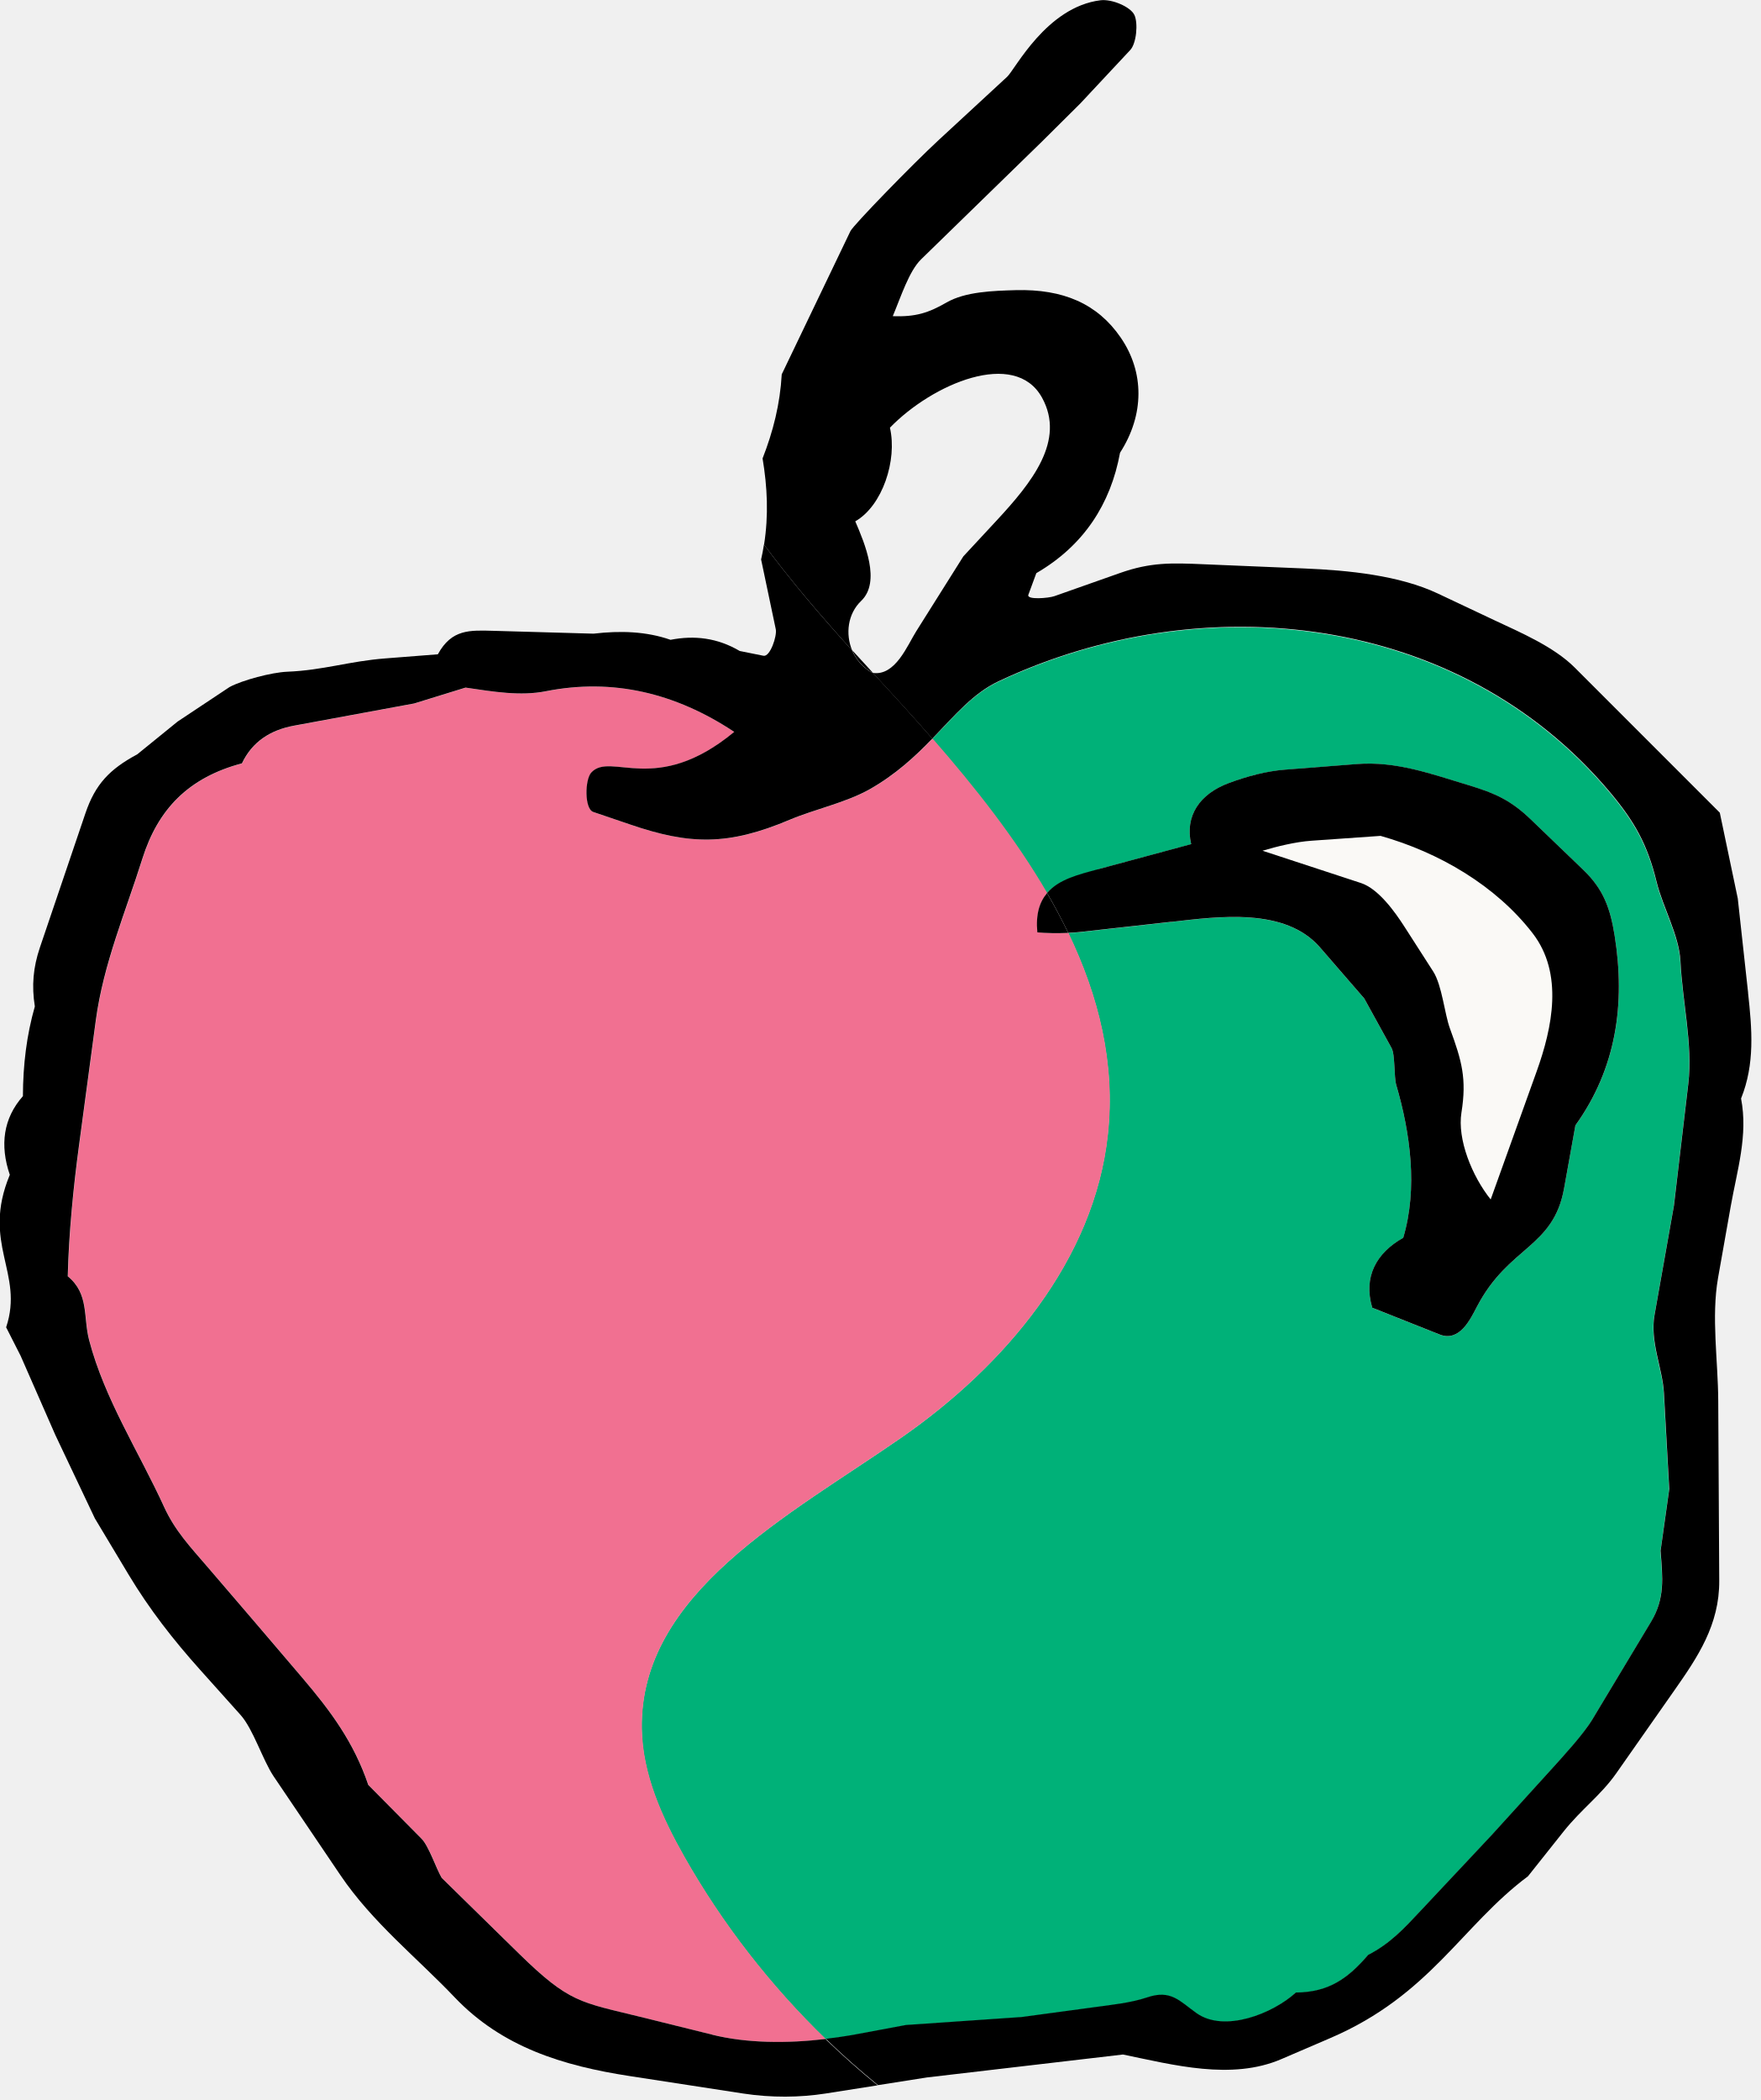
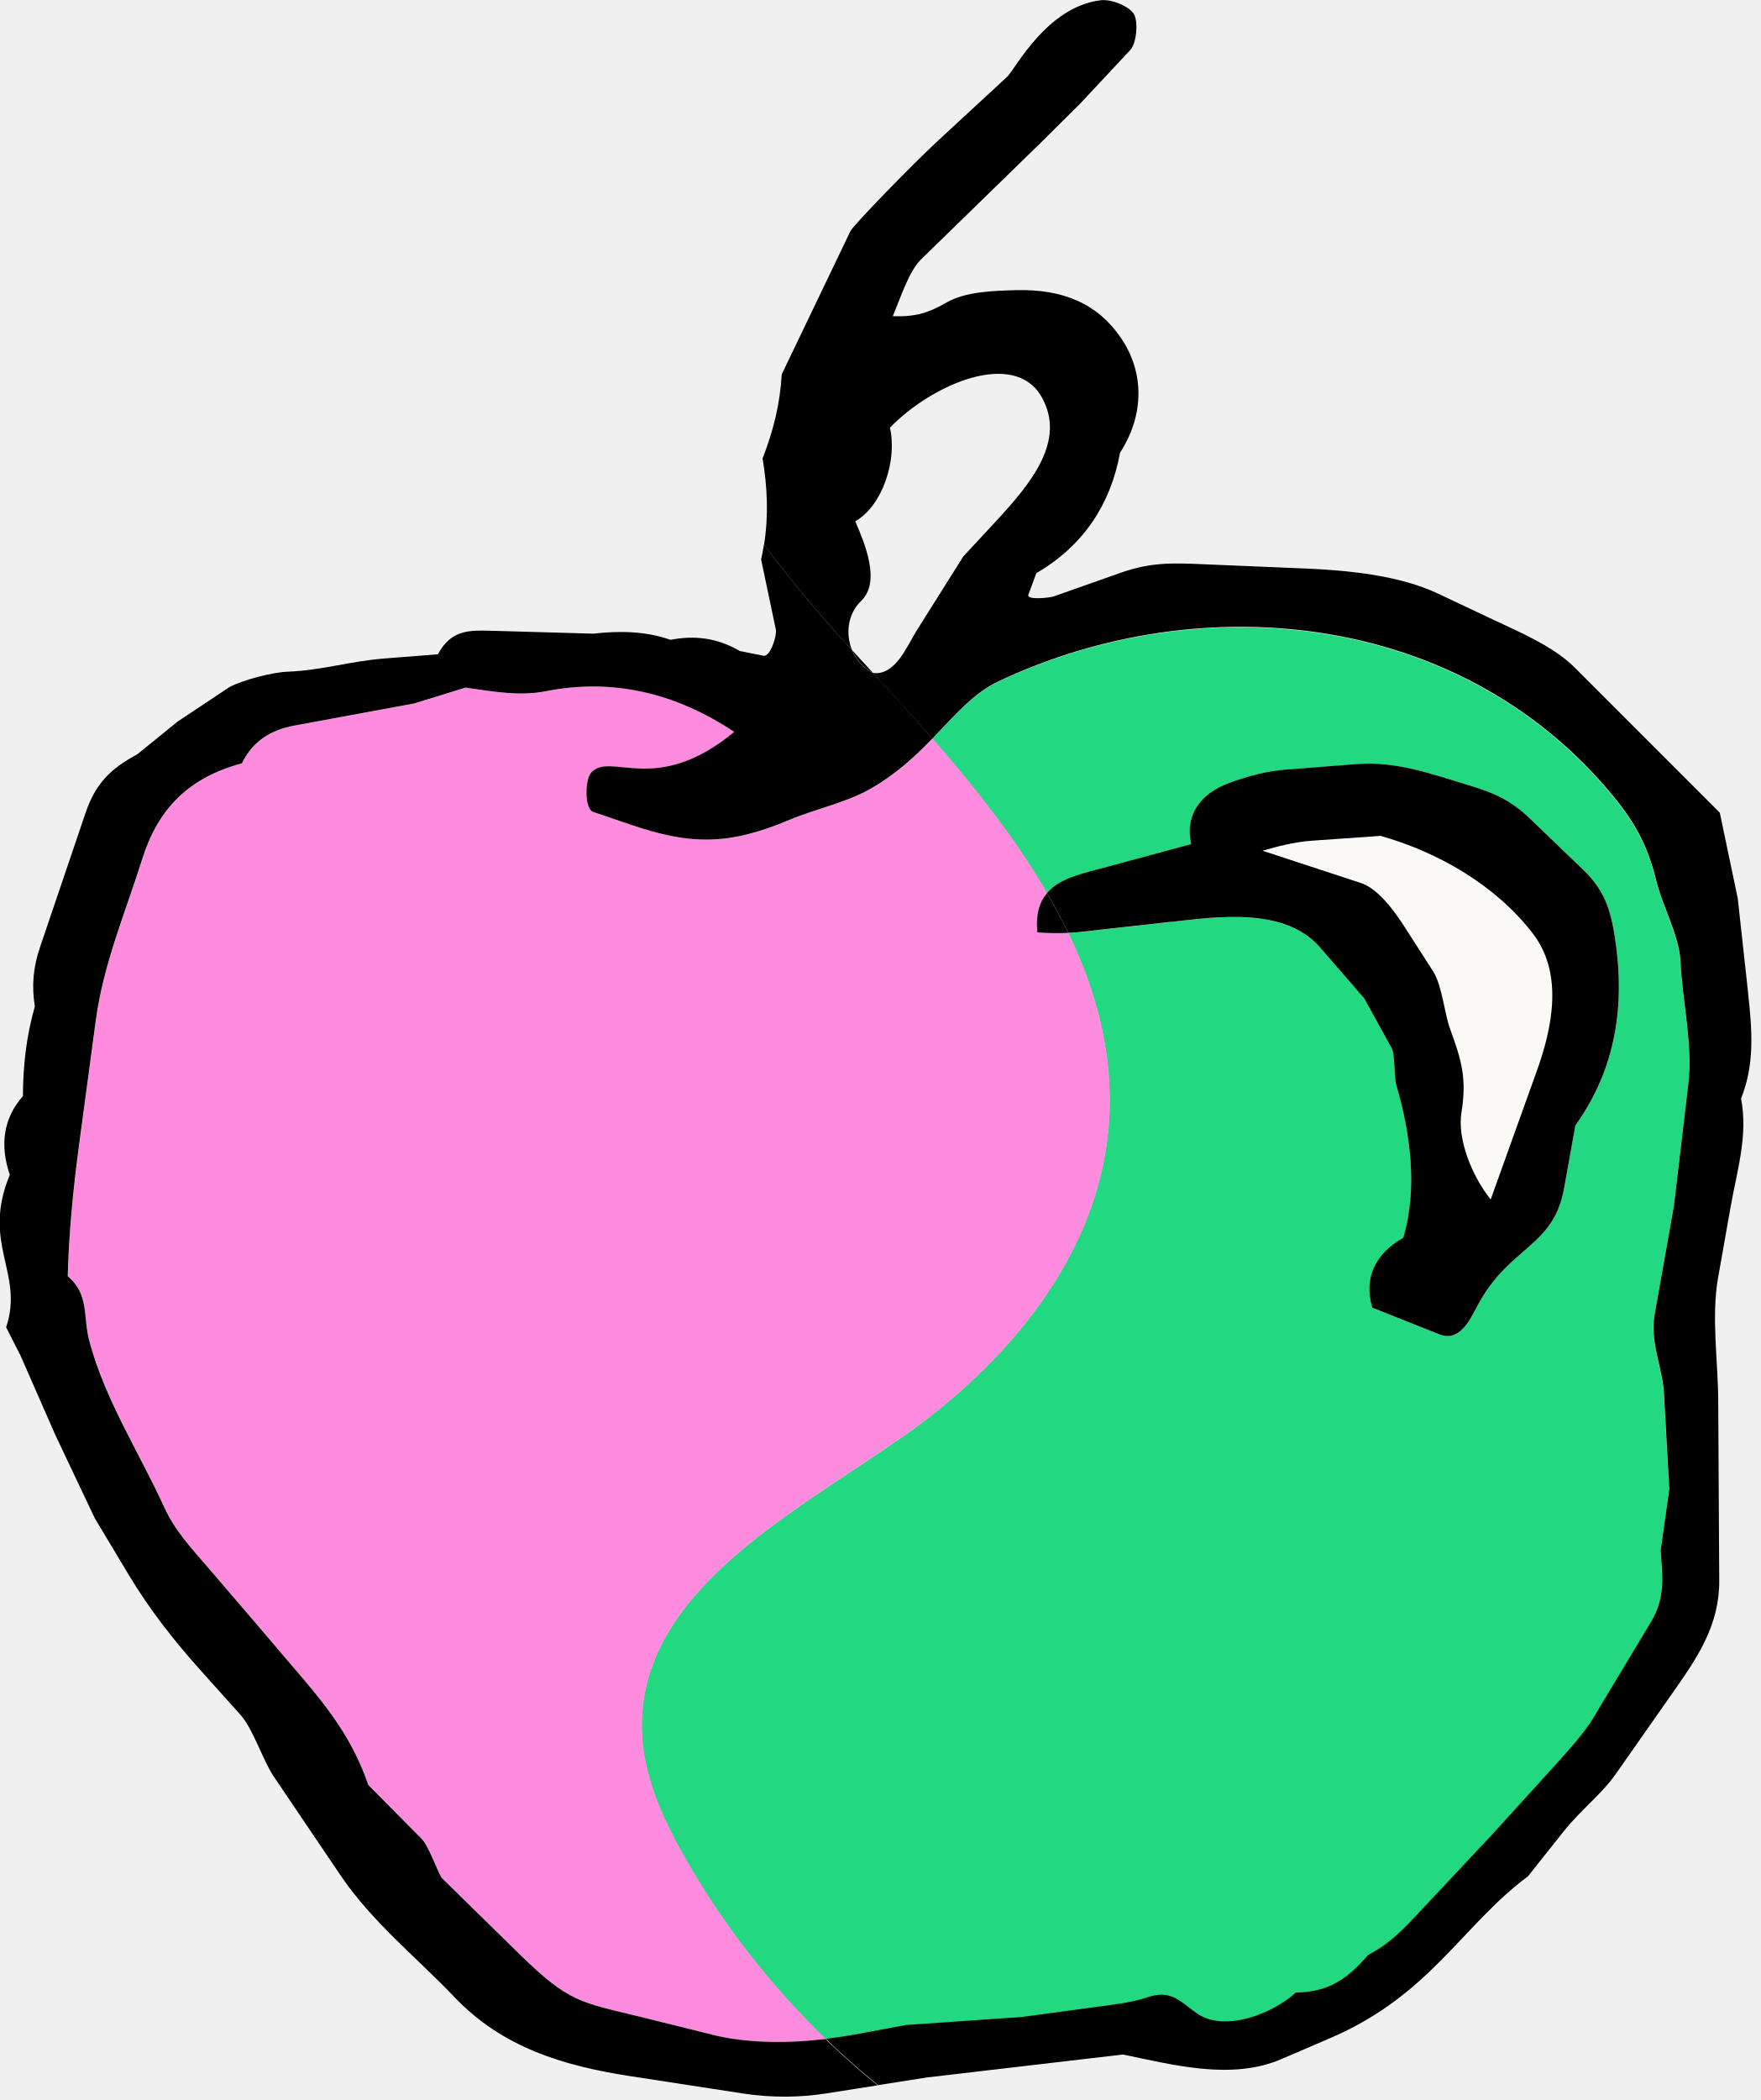
<svg xmlns="http://www.w3.org/2000/svg" width="192" height="229" viewBox="0 0 192 229" fill="none">
-   <g clip-path="url(#clip0_196_25)">
-     <path d="M119.77 94.8L129.93 92.06C129.22 88.99 130.85 86.58 134.07 85.39C135.96 84.69 138.09 84.1 140.17 83.94L147.98 83.33C152.29 82.99 156.12 84.41 160.18 85.63C163.1 86.51 164.83 87.3 167 89.39L172.7 94.87C174.93 97.01 175.65 99.07 176.12 102.04C177.32 109.48 176.31 116.52 171.84 122.73L170.61 129.57C169.43 136.13 164.56 135.86 161.1 142.5C160.35 143.93 159.18 146.38 157.03 145.53L149.68 142.61C148.69 139.26 150.11 136.65 153.06 134.99C154.67 129.6 153.83 123.54 152.3 118.32C152.04 117.42 152.19 115.03 151.79 114.3L148.81 108.89L144 103.34C140.18 98.92 132.9 99.97 127.74 100.54L117.89 101.64C117.47 101.69 117 101.72 116.51 101.74C119.84 108.65 121.66 115.97 120.83 123.71C119.37 137.39 109.6 148.93 98.3 156.78C86.1 165.25 69.75 173.68 69.99 188.53C70.07 193.5 72.2 198.2 74.65 202.52C78.8 209.83 84.01 216.53 90.06 222.38C91.19 222.25 92.3 222.08 93.38 221.88L98.79 220.87L111.42 220L119.33 218.93C121.25 218.67 123.36 218.46 125.1 217.86C127.72 216.96 128.67 218.28 130.5 219.58C133.54 221.73 138.8 219.63 141.33 217.33C145 217.29 147.06 215.71 149.21 213.23C151.61 212 153.13 210.33 154.94 208.41L162.71 200.13L169.07 193.13C170.43 191.63 172.7 189.17 173.65 187.58L180.06 176.92C181.61 174.34 181.34 172.13 181.11 169.17L182.06 162.44L181.48 151.97C181.33 149.25 179.94 146.37 180.45 143.47L182.57 131.52L184.14 118.21C184.64 113.97 183.5 109.25 183.28 104.86C183.14 102.06 181.35 98.96 180.68 96.22C179.68 92.11 178.26 89.61 175.57 86.41C159.12 66.84 131.1 63.87 108.88 74.35C106.14 75.64 104.13 78.06 101.67 80.6C106.31 85.91 110.72 91.52 114.17 97.44C115.44 95.96 117.61 95.43 119.73 94.85L119.77 94.8Z" fill="#00B178" />
-     <path d="M94.89 86.07C92.29 87.54 88.9 88.24 86.16 89.4C79.45 92.24 75.25 92.13 68.79 89.93L64.73 88.55C63.76 88.22 63.82 85.01 64.52 84.25C66.67 81.93 71.55 86.9 80.11 79.82C73.68 75.56 66.85 73.94 59.59 75.38C56.78 75.93 53.88 75.44 50.8 74.99L45.2 76.72L32.09 79.14C29.49 79.62 27.53 80.9 26.41 83.25C20.59 84.8 17.25 88.23 15.54 93.67C13.74 99.42 11.3 105.1 10.47 111.27L8.64 124.89C8.03 129.43 7.51 134.51 7.41 139.19C9.75 141.1 9.08 143.62 9.74 146.15C11.43 152.6 15.18 158.35 17.91 164.32C19.11 166.95 20.78 168.7 22.67 170.9L27.5 176.53L32.97 182.94C36.1 186.61 38.61 190 40.19 194.65L46.01 200.53C46.79 201.32 47.63 203.85 48.2 204.79L56.67 213.09C62.15 218.45 63.33 218.33 69.81 219.93L77.73 221.89C81.56 222.84 85.96 222.85 90.09 222.36C84.05 216.51 78.83 209.81 74.68 202.5C72.23 198.18 70.1 193.48 70.02 188.51C69.77 173.66 86.13 165.24 98.33 156.76C109.63 148.91 119.4 137.38 120.86 123.69C121.69 115.95 119.86 108.63 116.54 101.72C115.37 101.77 114.09 101.75 113.17 101.66C112.98 99.66 113.42 98.33 114.23 97.38C110.79 91.46 106.37 85.85 101.73 80.54C99.87 82.46 97.77 84.44 94.9 86.06L94.89 86.07Z" fill="#F17091" />
+   <g clip-path="url(#clip0_231_143)">
+     <path d="M119.77 94.8L129.93 92.06C129.22 88.99 130.85 86.58 134.07 85.39C135.96 84.69 138.09 84.1 140.17 83.94L147.98 83.33C152.29 82.99 156.12 84.41 160.18 85.63C163.1 86.51 164.83 87.3 167 89.39L172.7 94.87C174.93 97.01 175.65 99.07 176.12 102.04C177.32 109.48 176.31 116.52 171.84 122.73L170.61 129.57C169.43 136.13 164.56 135.86 161.1 142.5C160.35 143.93 159.18 146.38 157.03 145.53L149.68 142.61C148.69 139.26 150.11 136.65 153.06 134.99C154.67 129.6 153.83 123.54 152.3 118.32C152.04 117.42 152.19 115.03 151.79 114.3L148.81 108.89L144 103.34C140.18 98.92 132.9 99.97 127.74 100.54L117.89 101.64C117.47 101.69 117 101.72 116.51 101.74C119.84 108.65 121.66 115.97 120.83 123.71C119.37 137.39 109.6 148.93 98.3 156.78C86.1 165.25 69.75 173.68 69.99 188.53C70.07 193.5 72.2 198.2 74.65 202.52C78.8 209.83 84.01 216.53 90.06 222.38C91.19 222.25 92.3 222.08 93.38 221.88L98.79 220.87L111.42 220L119.33 218.93C121.25 218.67 123.36 218.46 125.1 217.86C127.72 216.96 128.67 218.28 130.5 219.58C133.54 221.73 138.8 219.63 141.33 217.33C145 217.29 147.06 215.71 149.21 213.23C151.61 212 153.13 210.33 154.94 208.41L162.71 200.13L169.07 193.13C170.43 191.63 172.7 189.17 173.65 187.58L180.06 176.92C181.61 174.34 181.34 172.13 181.11 169.17L182.06 162.44L181.48 151.97C181.33 149.25 179.94 146.37 180.45 143.47L182.57 131.52L184.14 118.21C184.64 113.97 183.5 109.25 183.28 104.86C183.14 102.06 181.35 98.96 180.68 96.22C179.68 92.11 178.26 89.61 175.57 86.41C159.12 66.84 131.1 63.87 108.88 74.35C106.14 75.64 104.13 78.06 101.67 80.6C106.31 85.91 110.72 91.52 114.17 97.44C115.44 95.96 117.61 95.43 119.73 94.85L119.77 94.8Z" fill="#22D880" />
+     <path d="M94.89 86.07C92.29 87.54 88.9 88.24 86.16 89.4C79.45 92.24 75.25 92.13 68.79 89.93L64.73 88.55C63.76 88.22 63.82 85.01 64.52 84.25C66.67 81.93 71.55 86.9 80.11 79.82C73.68 75.56 66.85 73.94 59.59 75.38C56.78 75.93 53.88 75.44 50.8 74.99L45.2 76.72L32.09 79.14C29.49 79.62 27.53 80.9 26.41 83.25C20.59 84.8 17.25 88.23 15.54 93.67C13.74 99.42 11.3 105.1 10.47 111.27L8.64 124.89C8.03 129.43 7.51 134.51 7.41 139.19C9.75 141.1 9.08 143.62 9.74 146.15C11.43 152.6 15.18 158.35 17.91 164.32C19.11 166.95 20.78 168.7 22.67 170.9L27.5 176.53L32.97 182.94C36.1 186.61 38.61 190 40.19 194.65L46.01 200.53C46.79 201.32 47.63 203.85 48.2 204.79L56.67 213.09C62.15 218.45 63.33 218.33 69.81 219.93L77.73 221.89C81.56 222.84 85.96 222.85 90.09 222.36C84.05 216.51 78.83 209.81 74.68 202.5C72.23 198.18 70.1 193.48 70.02 188.51C69.77 173.66 86.13 165.24 98.33 156.76C109.63 148.91 119.4 137.38 120.86 123.69C121.69 115.95 119.86 108.63 116.54 101.72C115.37 101.77 114.09 101.75 113.17 101.66C112.98 99.66 113.42 98.33 114.23 97.38C110.79 91.46 106.37 85.85 101.73 80.54C99.87 82.46 97.77 84.44 94.9 86.06L94.89 86.07Z" fill="#FF8BDE" />
    <path d="M95.17 73.37C95.17 73.37 95.2 73.37 95.22 73.37C95.12 73.27 95.03 73.16 94.93 73.06C94.27 72.35 93.61 71.63 92.96 70.91C93.38 71.92 94.13 72.81 95.18 73.37H95.17Z" fill="black" />
    <path d="M153.19 101.05L156.33 105.94C157.31 107.46 157.57 110.55 158.16 112.17C159.45 115.69 160 117.62 159.41 121.32C158.95 124.22 160.55 128.24 162.6 130.8L167.62 116.82C169.32 112.07 170.58 106.17 167.17 101.76C163.15 96.57 156.97 92.95 150.59 91.15L143.03 91.68C141.28 91.8 139.21 92.32 137.7 92.77L148.43 96.29C150.34 96.92 152.15 99.44 153.18 101.05H153.19Z" fill="#FAF9F6" />
    <path d="M77.71 221.88L69.79 219.92C63.32 218.32 62.13 218.44 56.65 213.08L48.18 204.78C47.61 203.84 46.77 201.31 45.99 200.52L40.17 194.64C38.59 189.99 36.08 186.6 32.95 182.93L27.48 176.52L22.65 170.89C20.76 168.69 19.09 166.94 17.89 164.31C15.16 158.34 11.41 152.59 9.72 146.14C9.06 143.61 9.73 141.09 7.39 139.18C7.5 134.49 8.01 129.41 8.62 124.88L10.45 111.26C11.28 105.09 13.71 99.42 15.52 93.66C17.23 88.22 20.57 84.79 26.39 83.24C27.51 80.89 29.47 79.61 32.07 79.13L45.18 76.71L50.78 74.98C53.85 75.43 56.76 75.93 59.57 75.37C66.83 73.94 73.66 75.55 80.09 79.81C71.53 86.89 66.65 81.92 64.5 84.24C63.79 85 63.74 88.21 64.71 88.54L68.77 89.92C75.24 92.13 79.43 92.23 86.14 89.39C88.89 88.23 92.27 87.53 94.87 86.06C97.73 84.44 99.84 82.46 101.7 80.54C99.55 78.08 97.37 75.69 95.21 73.37C95.19 73.37 95.18 73.37 95.16 73.37C94.11 72.81 93.37 71.92 92.94 70.91C89.62 67.26 86.33 63.41 83.33 59.38C83.24 59.92 83.15 60.46 83.02 61.01L84.62 68.62C84.77 69.36 84 71.65 83.28 71.51L80.69 70.99C78.26 69.56 75.76 69.26 73.14 69.77C70.47 68.84 67.65 68.76 64.74 69.1L53.85 68.79C51.24 68.72 49.27 68.59 47.76 71.35L42.01 71.8C38.1 72.1 35.27 73.09 31.33 73.25C29.63 73.32 26.43 74.17 25.04 74.92L19.38 78.68L14.97 82.26C11.95 83.88 10.4 85.52 9.33 88.65L4.35 103.33C3.62 105.49 3.44 107.49 3.8 109.75C2.91 112.87 2.51 116.09 2.5 119.53C0.37 121.94 -0.04 124.86 1.07 128.11C-2.06 135.65 2.66 138.77 0.67 144.74L2.25 147.85L6.04 156.49L10.35 165.58L14.04 171.73C16.3 175.49 18.9 178.82 21.83 182.09L26.24 187.01C27.62 188.55 28.66 191.94 29.85 193.71L37.13 204.48C40.62 209.64 45.51 213.51 49.6 217.81C54.77 223.24 61.41 225.27 68.69 226.39L81.04 228.29C84.18 228.77 87.25 228.73 90.07 228.29L95.73 227.4C93.76 225.8 91.86 224.11 90.04 222.35C85.91 222.84 81.51 222.83 77.68 221.88H77.71Z" fill="black" />
    <path d="M190.68 108.27L189.55 97.97L187.59 88.62L171.77 72.8C169.49 70.52 165.85 68.97 163.08 67.67L156.83 64.72C152.65 62.75 147.12 62.19 142.26 61.99L131.29 61.53C127.78 61.38 125.53 61.3 122.18 62.48L115.01 65.01C114.39 65.23 111.96 65.44 112.17 64.86L113.04 62.5C118.22 59.49 121.15 54.95 122.17 49.37C124.85 45.21 124.82 40.57 122.25 36.82C119.7 33.1 115.95 31.51 110.81 31.64C108.33 31.71 105.3 31.8 103.24 32.99C101.28 34.12 99.87 34.57 97.38 34.48C98.29 32.31 99.16 29.56 100.47 28.28L113.62 15.47L117.83 11.29L123.28 5.46C123.97 4.72 124.15 2.52 123.74 1.64C123.33 0.75 121.29 -0.13 120.03 0.03C114.14 0.77 110.74 7.55 109.86 8.37L102.38 15.28C99.62 17.83 93.07 24.55 92.76 25.21L85.27 40.82C85.09 44.04 84.34 47.03 83.18 49.99C83.7 53.1 83.85 56.18 83.34 59.4C86.34 63.43 89.64 67.28 92.95 70.93C92.2 69.12 92.47 66.93 93.93 65.53C96.11 63.45 94.32 59.24 93.29 56.85C96.26 55.16 97.89 50.16 97.07 46.64C101.7 41.86 110.7 38 113.66 43.36C116.25 48.05 112.54 52.63 108.71 56.76L105.08 60.67L99.94 68.84C98.96 70.4 97.66 73.74 95.2 73.38C97.36 75.71 99.55 78.1 101.69 80.55C104.14 78.01 106.16 75.59 108.9 74.3C131.12 63.82 159.14 66.79 175.59 86.36C178.28 89.56 179.7 92.06 180.7 96.17C181.37 98.91 183.16 102.01 183.3 104.81C183.51 109.2 184.66 113.92 184.16 118.16L182.59 131.47L180.47 143.42C179.96 146.32 181.35 149.2 181.5 151.92L182.08 162.39L181.13 169.12C181.36 172.08 181.63 174.29 180.08 176.87L173.67 187.53C172.72 189.11 170.45 191.58 169.09 193.08L162.73 200.08L154.96 208.36C153.15 210.29 151.63 211.95 149.23 213.18C147.08 215.67 145.02 217.25 141.35 217.28C138.82 219.59 133.55 221.68 130.52 219.53C128.68 218.23 127.74 216.92 125.12 217.81C123.38 218.4 121.26 218.62 119.35 218.88L111.44 219.95L98.81 220.82L93.4 221.83C92.33 222.03 91.21 222.19 90.08 222.33C91.9 224.1 93.81 225.78 95.77 227.38L101.11 226.54L122.49 224.04C127.99 225.17 134.33 226.88 139.77 224.54L145.12 222.24C155.99 217.57 159.42 210.01 166.67 204.6L170.55 199.72C172.52 197.25 174.6 195.79 176.3 193.37L182.65 184.31C185.19 180.69 187.56 177.17 187.53 172.37L187.42 152.77C187.4 148.37 186.65 143.62 187.4 139.35L188.78 131.56C189.48 127.6 190.69 123.82 189.91 119.79C191.43 116.02 191.11 112.24 190.67 108.24L190.68 108.27Z" fill="black" />
    <path d="M127.74 100.53C132.9 99.95 140.18 98.91 144 103.33L148.81 108.88L151.79 114.29C152.19 115.02 152.04 117.41 152.3 118.31C153.83 123.53 154.67 129.59 153.06 134.98C150.11 136.64 148.69 139.25 149.68 142.6L157.03 145.52C159.18 146.37 160.35 143.93 161.1 142.49C164.57 135.85 169.44 136.12 170.61 129.56L171.84 122.72C176.3 116.51 177.31 109.48 176.12 102.03C175.64 99.06 174.93 97 172.7 94.86L167 89.38C164.83 87.29 163.1 86.5 160.18 85.62C156.12 84.4 152.3 82.98 147.98 83.32L140.17 83.93C138.09 84.09 135.96 84.68 134.07 85.38C130.84 86.57 129.22 88.99 129.93 92.05L119.77 94.79C117.65 95.36 115.47 95.89 114.21 97.38C115.04 98.81 115.81 100.26 116.52 101.72C117.01 101.7 117.48 101.67 117.9 101.62L127.75 100.52L127.74 100.53ZM143.03 91.68L150.59 91.15C156.96 92.95 163.15 96.56 167.17 101.76C170.58 106.17 169.32 112.08 167.62 116.82L162.6 130.8C160.55 128.24 158.94 124.22 159.41 121.32C160 117.63 159.45 115.69 158.16 112.17C157.56 110.54 157.3 107.46 156.33 105.94L153.19 101.05C152.15 99.43 150.35 96.91 148.44 96.29L137.71 92.77C139.22 92.32 141.29 91.8 143.04 91.68H143.03Z" fill="black" />
    <path d="M113.15 101.67C114.06 101.76 115.34 101.78 116.52 101.73C115.81 100.26 115.04 98.82 114.21 97.39C113.4 98.34 112.96 99.67 113.15 101.67Z" fill="black" />
  </g>
  <defs>
-     <clipPath id="clip0_196_25">
+     <clipPath id="clip0_231_143">
      <rect width="191.04" height="228.64" fill="white" />
    </clipPath>
  </defs>
</svg>
